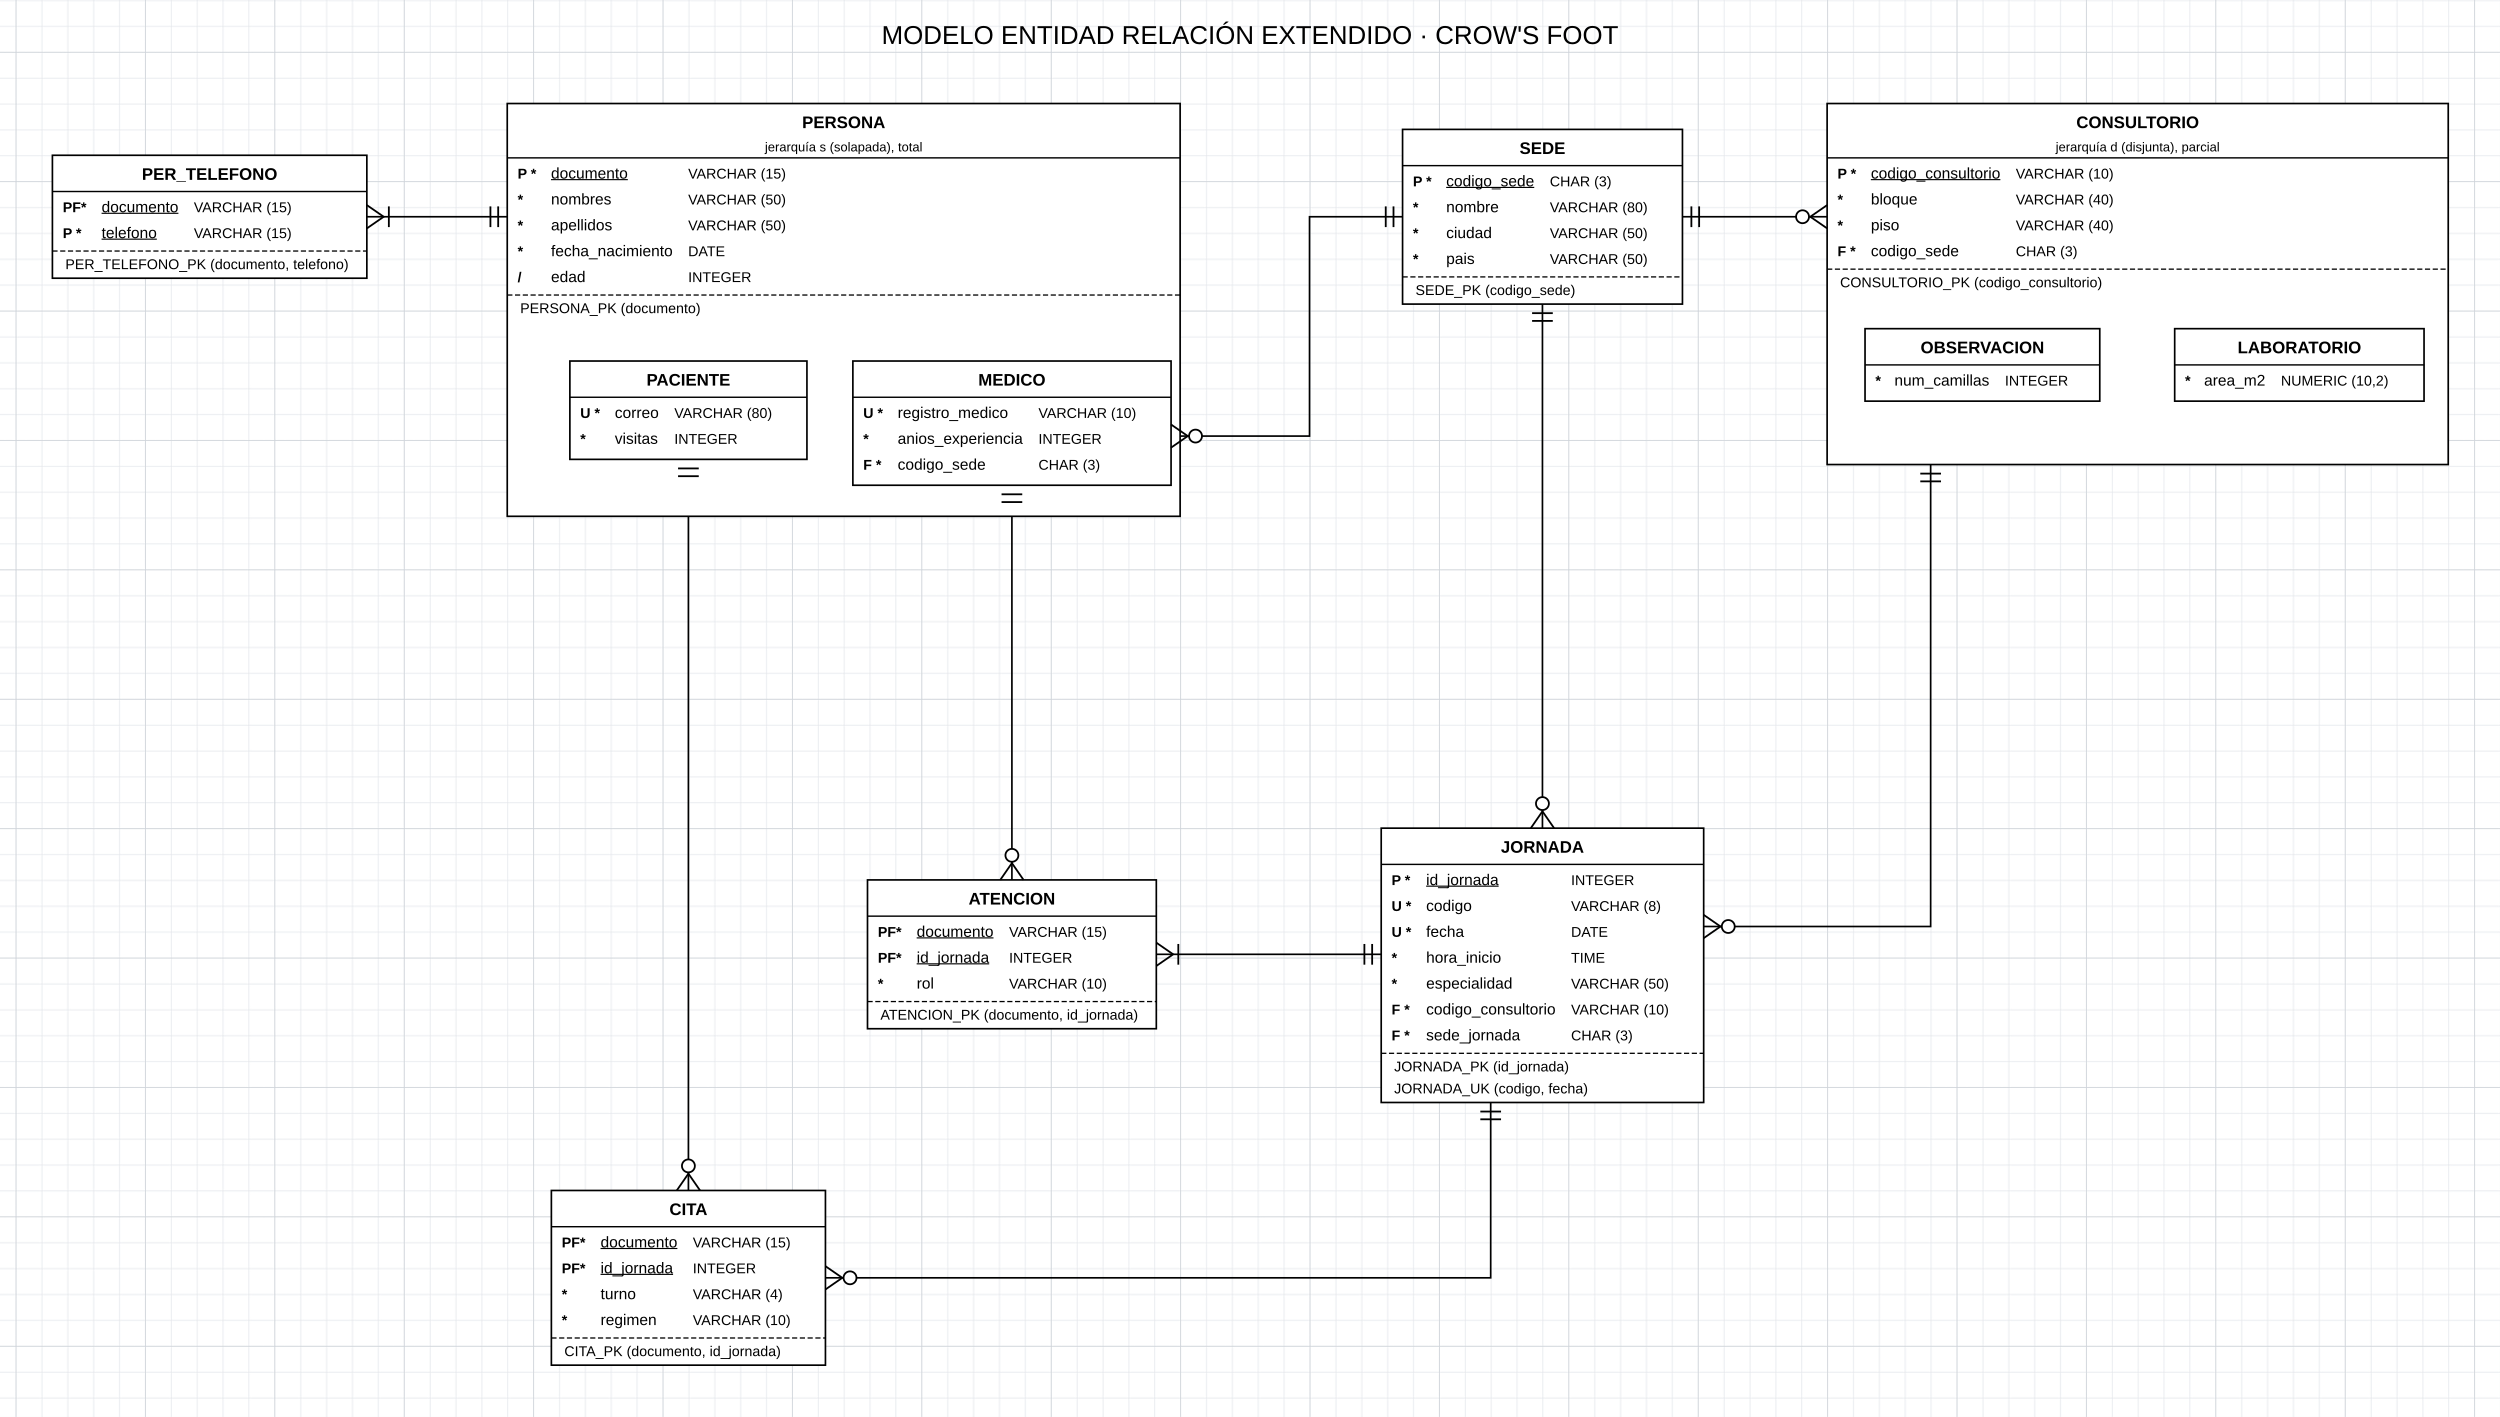
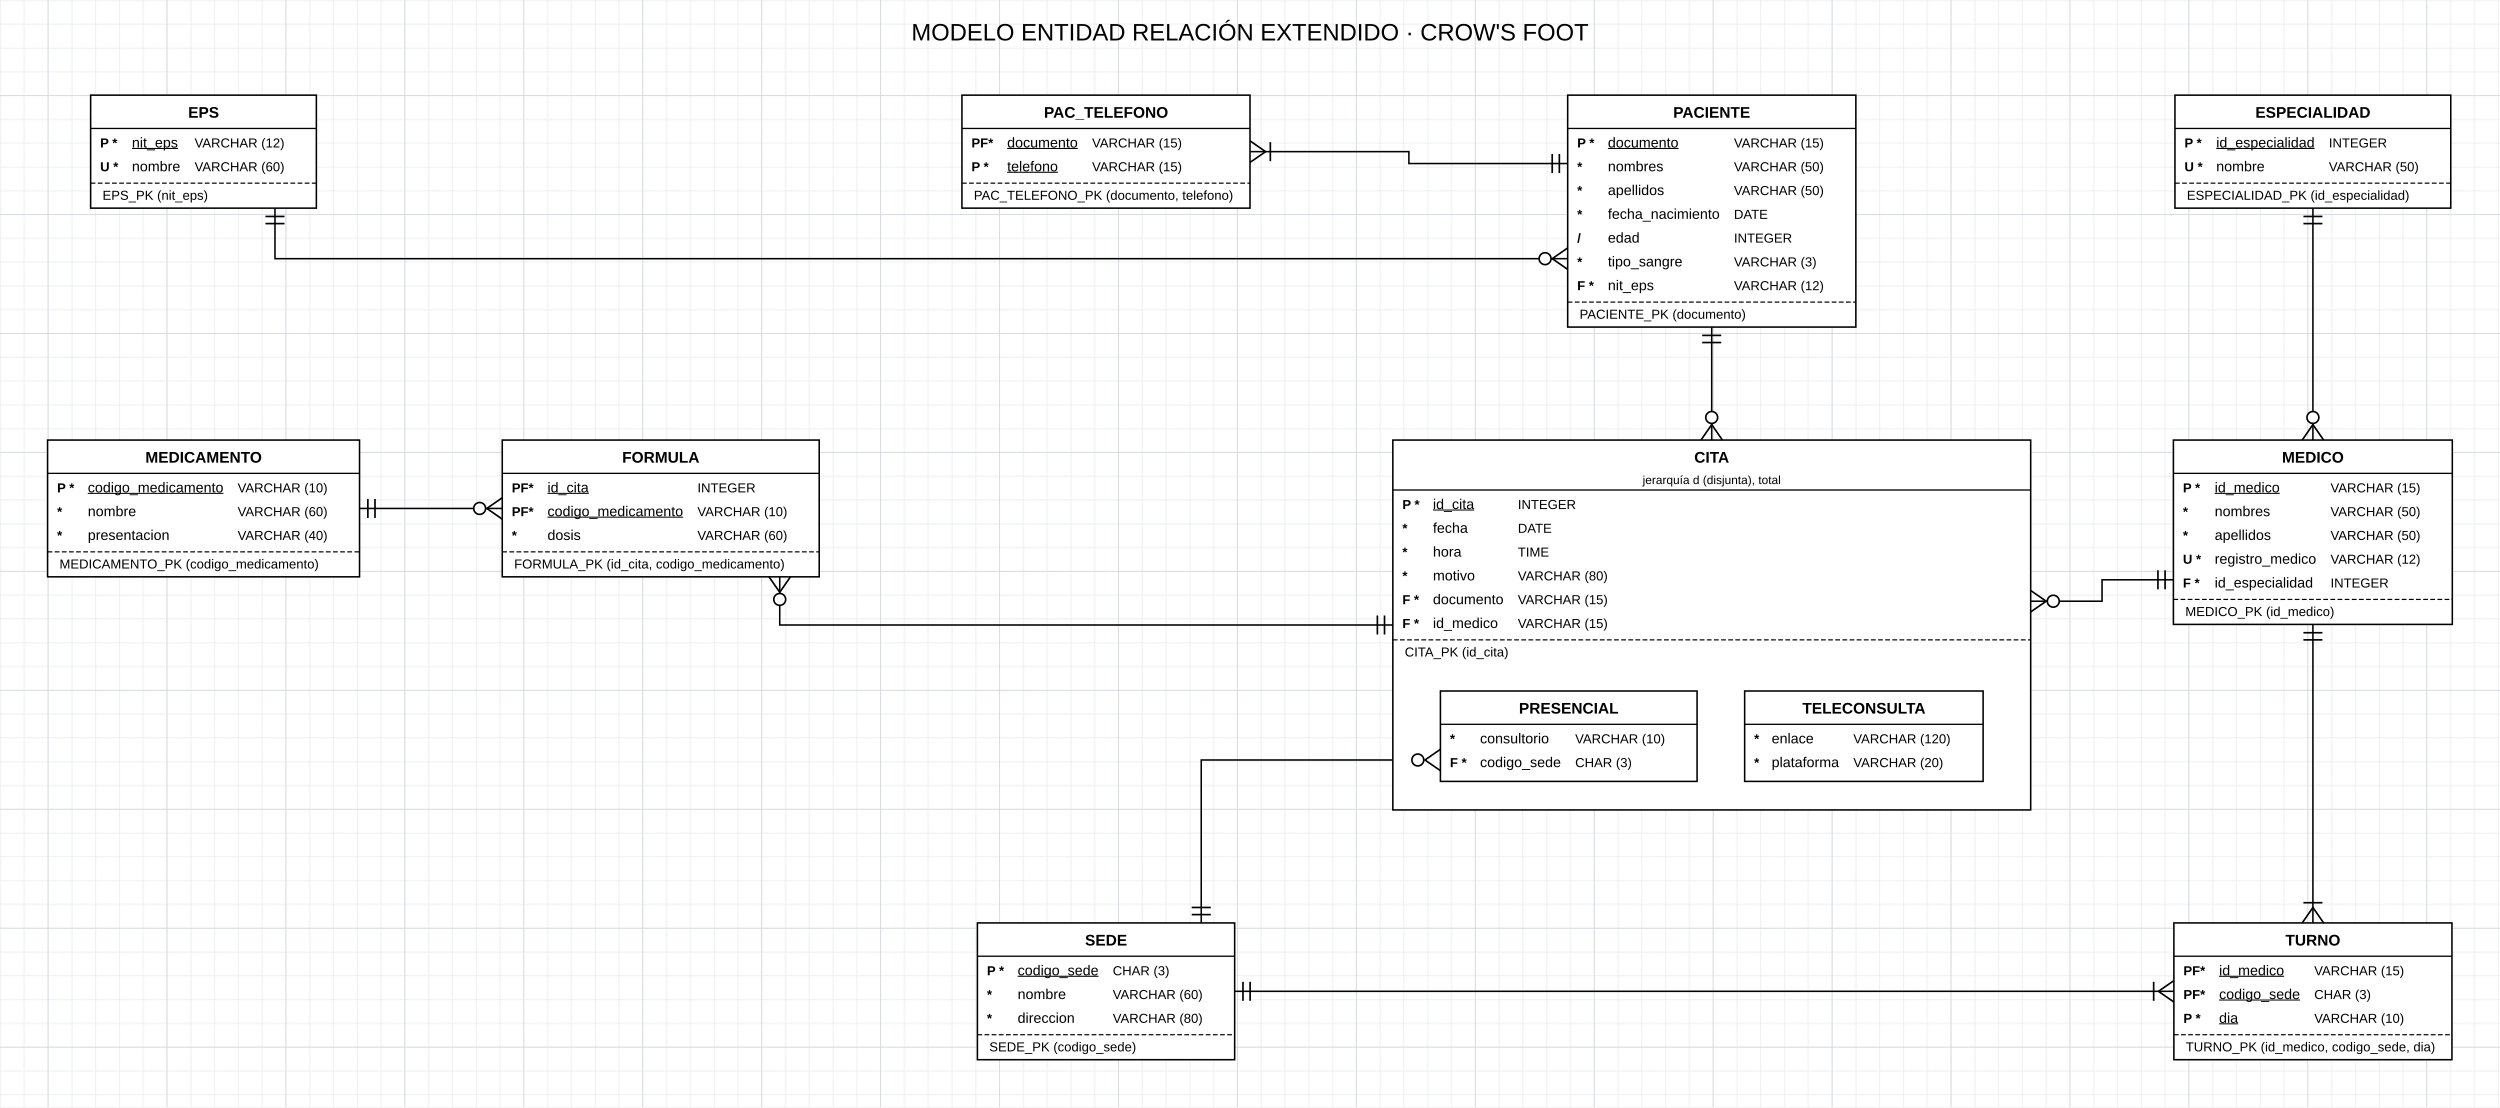
- <svg xmlns="http://www.w3.org/2000/svg" viewBox="-12 -40 1932 1095" width="1932" height="1095" font-family="Arial, Helvetica, sans-serif" role="img">
+ <svg xmlns="http://www.w3.org/2000/svg" viewBox="-40 -80 2102 931" width="2102" height="931" font-family="Arial, Helvetica, sans-serif" role="img">
  <defs>
    <pattern id="g1" width="20" height="20" patternUnits="userSpaceOnUse">
      <path d="M 20 0 L 0 0 0 20" fill="none" stroke="#e3e6ea" stroke-width="1" />
    </pattern>
    <pattern id="g2" width="100" height="100" patternUnits="userSpaceOnUse">
      <rect width="100" height="100" fill="url(#g1)" />
      <path d="M 100 0 L 0 0 0 100" fill="none" stroke="#cfd4da" stroke-width="1.2" />
    </pattern>
  </defs>
-   <rect x="-12" y="-40" width="1932" height="1095" fill="#ffffff" />
-   <rect x="-12" y="-40" width="1932" height="1095" fill="url(#g2)" />
-   <text x="954" y="-6" text-anchor="middle" font-size="20" fill="#000">MODELO ENTIDAD RELACIÓN EXTENDIDO · CROW'S FOOT</text>
-   <polyline points="380.0,127.5 271.5,127.5" fill="none" stroke="#000" stroke-width="1.3" />
-   <polyline points="892.9,297.0 1000.0,297.0 1000.0,127.5 1071.9,127.5" fill="none" stroke="#000" stroke-width="1.3" />
-   <polyline points="1400.0,127.5 1288.1,127.5" fill="none" stroke="#000" stroke-width="1.3" />
-   <polyline points="1180.0,600.0 1180.0,195.0" fill="none" stroke="#000" stroke-width="1.3" />
-   <polyline points="1304.6,676.0 1480.0,676.0 1480.0,319.0" fill="none" stroke="#000" stroke-width="1.3" />
-   <polyline points="770.0,640.0 770.0,335.0" fill="none" stroke="#000" stroke-width="1.3" />
-   <polyline points="881.6,697.5 1055.4,697.5" fill="none" stroke="#000" stroke-width="1.3" />
-   <polyline points="520.0,880.0 520.0,315.0" fill="none" stroke="#000" stroke-width="1.3" />
-   <polyline points="625.9,947.5 1140.0,947.5 1140.0,812.0" fill="none" stroke="#000" stroke-width="1.3" />
-   <rect x="380.0" y="40.0" width="520.0" height="319.0" fill="#fff" stroke="#000" stroke-width="1.3" />
-   <text x="640.0" y="59.0" text-anchor="middle" font-size="13" font-weight="bold" fill="#000">PERSONA</text>
-   <text x="640.0" y="77.0" text-anchor="middle" font-size="10" fill="#000">jerarquía s (solapada), total</text>
-   <line x1="380.0" y1="82.0" x2="900.0" y2="82.0" stroke="#000" stroke-width="1.1" />
-   <text x="388.0" y="98.0" font-size="11" font-weight="bold" fill="#000">P *</text>
-   <text x="413.8" y="98.0" font-size="12" fill="#000" text-decoration="underline">documento</text>
-   <text x="519.8" y="98.0" font-size="11" fill="#000">VARCHAR (15)</text>
-   <text x="388.0" y="118.0" font-size="11" font-weight="bold" fill="#000">*</text>
-   <text x="413.8" y="118.0" font-size="12" fill="#000">nombres</text>
-   <text x="519.8" y="118.0" font-size="11" fill="#000">VARCHAR (50)</text>
-   <text x="388.0" y="138.0" font-size="11" font-weight="bold" fill="#000">*</text>
-   <text x="413.8" y="138.0" font-size="12" fill="#000">apellidos</text>
-   <text x="519.8" y="138.0" font-size="11" fill="#000">VARCHAR (50)</text>
-   <text x="388.0" y="158.0" font-size="11" font-weight="bold" fill="#000">*</text>
-   <text x="413.8" y="158.0" font-size="12" fill="#000">fecha_nacimiento</text>
-   <text x="519.8" y="158.0" font-size="11" fill="#000">DATE</text>
-   <text x="388.0" y="178.0" font-size="11" font-weight="bold" fill="#000">/</text>
-   <text x="413.8" y="178.0" font-size="12" fill="#000">edad</text>
-   <text x="519.8" y="178.0" font-size="11" fill="#000">INTEGER</text>
-   <line x1="380.0" y1="188.0" x2="900.0" y2="188.0" stroke="#000" stroke-width="1" stroke-dasharray="4 2" />
-   <text x="390.0" y="202.0" font-size="11" fill="#000">PERSONA_PK (documento)</text>
-   <rect x="647.1" y="239.0" width="245.9" height="96.0" fill="#fff" stroke="#000" stroke-width="1.3" />
-   <text x="770.0" y="258.0" text-anchor="middle" font-size="13" font-weight="bold" fill="#000">MEDICO</text>
-   <line x1="647.1" y1="267.0" x2="892.9" y2="267.0" stroke="#000" stroke-width="1.1" />
-   <text x="655.1" y="283.0" font-size="11" font-weight="bold" fill="#000">U *</text>
-   <text x="681.7" y="283.0" font-size="12" fill="#000">registro_medico</text>
-   <text x="790.5" y="283.0" font-size="11" fill="#000">VARCHAR (10)</text>
-   <text x="655.1" y="303.0" font-size="11" font-weight="bold" fill="#000">*</text>
-   <text x="681.7" y="303.0" font-size="12" fill="#000">anios_experiencia</text>
-   <text x="790.5" y="303.0" font-size="11" fill="#000">INTEGER</text>
-   <text x="655.1" y="323.0" font-size="11" font-weight="bold" fill="#000">F *</text>
-   <text x="681.7" y="323.0" font-size="12" fill="#000">codigo_sede</text>
-   <text x="790.5" y="323.0" font-size="11" fill="#000">CHAR (3)</text>
-   <rect x="428.4" y="239.0" width="183.2" height="76.0" fill="#fff" stroke="#000" stroke-width="1.3" />
-   <text x="520.0" y="258.0" text-anchor="middle" font-size="13" font-weight="bold" fill="#000">PACIENTE</text>
-   <line x1="428.4" y1="267.0" x2="611.6" y2="267.0" stroke="#000" stroke-width="1.1" />
-   <text x="436.4" y="283.0" font-size="11" font-weight="bold" fill="#000">U *</text>
-   <text x="463.1" y="283.0" font-size="12" fill="#000">correo</text>
-   <text x="509.1" y="283.0" font-size="11" fill="#000">VARCHAR (80)</text>
-   <text x="436.4" y="303.0" font-size="11" font-weight="bold" fill="#000">*</text>
-   <text x="463.1" y="303.0" font-size="12" fill="#000">visitas</text>
-   <text x="509.1" y="303.0" font-size="11" fill="#000">INTEGER</text>
-   <rect x="28.5" y="80.0" width="243.0" height="95.0" fill="#fff" stroke="#000" stroke-width="1.3" />
-   <text x="150.0" y="99.0" text-anchor="middle" font-size="13" font-weight="bold" fill="#000">PER_TELEFONO</text>
-   <line x1="28.5" y1="108.0" x2="271.5" y2="108.0" stroke="#000" stroke-width="1.1" />
-   <text x="36.5" y="124.0" font-size="11" font-weight="bold" fill="#000">PF*</text>
-   <text x="66.5" y="124.0" font-size="12" fill="#000" text-decoration="underline">documento</text>
-   <text x="137.8" y="124.0" font-size="11" fill="#000">VARCHAR (15)</text>
-   <text x="36.5" y="144.0" font-size="11" font-weight="bold" fill="#000">P *</text>
-   <text x="66.5" y="144.0" font-size="12" fill="#000" text-decoration="underline">telefono</text>
-   <text x="137.8" y="144.0" font-size="11" fill="#000">VARCHAR (15)</text>
-   <line x1="28.5" y1="154.0" x2="271.5" y2="154.0" stroke="#000" stroke-width="1" stroke-dasharray="4 2" />
-   <text x="38.5" y="168.0" font-size="11" fill="#000">PER_TELEFONO_PK (documento, telefono)</text>
-   <rect x="1071.9" y="60.0" width="216.3" height="135.0" fill="#fff" stroke="#000" stroke-width="1.3" />
-   <text x="1180.0" y="79.0" text-anchor="middle" font-size="13" font-weight="bold" fill="#000">SEDE</text>
-   <line x1="1071.9" y1="88.0" x2="1288.1" y2="88.0" stroke="#000" stroke-width="1.1" />
-   <text x="1079.9" y="104.0" font-size="11" font-weight="bold" fill="#000">P *</text>
-   <text x="1105.6" y="104.0" font-size="12" fill="#000" text-decoration="underline">codigo_sede</text>
-   <text x="1185.7" y="104.0" font-size="11" fill="#000">CHAR (3)</text>
-   <text x="1079.9" y="124.0" font-size="11" font-weight="bold" fill="#000">*</text>
-   <text x="1105.6" y="124.0" font-size="12" fill="#000">nombre</text>
-   <text x="1185.7" y="124.0" font-size="11" fill="#000">VARCHAR (80)</text>
-   <text x="1079.9" y="144.0" font-size="11" font-weight="bold" fill="#000">*</text>
-   <text x="1105.6" y="144.0" font-size="12" fill="#000">ciudad</text>
-   <text x="1185.7" y="144.0" font-size="11" fill="#000">VARCHAR (50)</text>
-   <text x="1079.9" y="164.0" font-size="11" font-weight="bold" fill="#000">*</text>
-   <text x="1105.6" y="164.0" font-size="12" fill="#000">pais</text>
-   <text x="1185.7" y="164.0" font-size="11" fill="#000">VARCHAR (50)</text>
-   <line x1="1071.9" y1="174.0" x2="1288.1" y2="174.0" stroke="#000" stroke-width="1" stroke-dasharray="4 2" />
-   <text x="1081.9" y="188.0" font-size="11" fill="#000">SEDE_PK (codigo_sede)</text>
-   <rect x="1400.0" y="40.0" width="480.0" height="279.0" fill="#fff" stroke="#000" stroke-width="1.3" />
-   <text x="1640.0" y="59.0" text-anchor="middle" font-size="13" font-weight="bold" fill="#000">CONSULTORIO</text>
-   <text x="1640.0" y="77.0" text-anchor="middle" font-size="10" fill="#000">jerarquía d (disjunta), parcial</text>
-   <line x1="1400.0" y1="82.0" x2="1880.0" y2="82.0" stroke="#000" stroke-width="1.1" />
-   <text x="1408.0" y="98.0" font-size="11" font-weight="bold" fill="#000">P *</text>
-   <text x="1433.8" y="98.0" font-size="12" fill="#000" text-decoration="underline">codigo_consultorio</text>
-   <text x="1545.8" y="98.0" font-size="11" fill="#000">VARCHAR (10)</text>
-   <text x="1408.0" y="118.0" font-size="11" font-weight="bold" fill="#000">*</text>
-   <text x="1433.8" y="118.0" font-size="12" fill="#000">bloque</text>
-   <text x="1545.8" y="118.0" font-size="11" fill="#000">VARCHAR (40)</text>
-   <text x="1408.0" y="138.0" font-size="11" font-weight="bold" fill="#000">*</text>
-   <text x="1433.8" y="138.0" font-size="12" fill="#000">piso</text>
-   <text x="1545.8" y="138.0" font-size="11" fill="#000">VARCHAR (40)</text>
-   <text x="1408.0" y="158.0" font-size="11" font-weight="bold" fill="#000">F *</text>
-   <text x="1433.8" y="158.0" font-size="12" fill="#000">codigo_sede</text>
-   <text x="1545.8" y="158.0" font-size="11" fill="#000">CHAR (3)</text>
-   <line x1="1400.0" y1="168.0" x2="1880.0" y2="168.0" stroke="#000" stroke-width="1" stroke-dasharray="4 2" />
-   <text x="1410.0" y="182.0" font-size="11" fill="#000">CONSULTORIO_PK (codigo_consultorio)</text>
-   <rect x="1429.3" y="214.0" width="181.4" height="56.0" fill="#fff" stroke="#000" stroke-width="1.3" />
-   <text x="1520.0" y="233.0" text-anchor="middle" font-size="13" font-weight="bold" fill="#000">OBSERVACION</text>
-   <line x1="1429.3" y1="242.0" x2="1610.7" y2="242.0" stroke="#000" stroke-width="1.1" />
-   <text x="1437.3" y="258.0" font-size="11" font-weight="bold" fill="#000">*</text>
-   <text x="1452.0" y="258.0" font-size="12" fill="#000">num_camillas</text>
-   <text x="1537.4" y="258.0" font-size="11" fill="#000">INTEGER</text>
-   <rect x="1668.6" y="214.0" width="192.7" height="56.0" fill="#fff" stroke="#000" stroke-width="1.3" />
-   <text x="1765.0" y="233.0" text-anchor="middle" font-size="13" font-weight="bold" fill="#000">LABORATORIO</text>
-   <line x1="1668.6" y1="242.0" x2="1861.4" y2="242.0" stroke="#000" stroke-width="1.1" />
-   <text x="1676.6" y="258.0" font-size="11" font-weight="bold" fill="#000">*</text>
-   <text x="1691.3" y="258.0" font-size="12" fill="#000">area_m2</text>
-   <text x="1750.7" y="258.0" font-size="11" fill="#000">NUMERIC (10,2)</text>
-   <rect x="658.4" y="640.0" width="223.2" height="115.0" fill="#fff" stroke="#000" stroke-width="1.3" />
-   <text x="770.0" y="659.0" text-anchor="middle" font-size="13" font-weight="bold" fill="#000">ATENCION</text>
-   <line x1="658.4" y1="668.0" x2="881.6" y2="668.0" stroke="#000" stroke-width="1.1" />
-   <text x="666.4" y="684.0" font-size="11" font-weight="bold" fill="#000">PF*</text>
-   <text x="696.4" y="684.0" font-size="12" fill="#000" text-decoration="underline">documento</text>
-   <text x="767.8" y="684.0" font-size="11" fill="#000">VARCHAR (15)</text>
-   <text x="666.4" y="704.0" font-size="11" font-weight="bold" fill="#000">PF*</text>
-   <text x="696.4" y="704.0" font-size="12" fill="#000" text-decoration="underline">id_jornada</text>
-   <text x="767.8" y="704.0" font-size="11" fill="#000">INTEGER</text>
-   <text x="666.4" y="724.0" font-size="11" font-weight="bold" fill="#000">*</text>
-   <text x="696.4" y="724.0" font-size="12" fill="#000">rol</text>
-   <text x="767.8" y="724.0" font-size="11" fill="#000">VARCHAR (10)</text>
-   <line x1="658.4" y1="734.0" x2="881.6" y2="734.0" stroke="#000" stroke-width="1" stroke-dasharray="4 2" />
-   <text x="668.4" y="748.0" font-size="11" fill="#000">ATENCION_PK (documento, id_jornada)</text>
-   <rect x="1055.4" y="600.0" width="249.2" height="212.0" fill="#fff" stroke="#000" stroke-width="1.3" />
-   <text x="1180.0" y="619.0" text-anchor="middle" font-size="13" font-weight="bold" fill="#000">JORNADA</text>
-   <line x1="1055.4" y1="628.0" x2="1304.6" y2="628.0" stroke="#000" stroke-width="1.1" />
-   <text x="1063.4" y="644.0" font-size="11" font-weight="bold" fill="#000">P *</text>
-   <text x="1090.1" y="644.0" font-size="12" fill="#000" text-decoration="underline">id_jornada</text>
-   <text x="1202.1" y="644.0" font-size="11" fill="#000">INTEGER</text>
-   <text x="1063.4" y="664.0" font-size="11" font-weight="bold" fill="#000">U *</text>
-   <text x="1090.1" y="664.0" font-size="12" fill="#000">codigo</text>
-   <text x="1202.1" y="664.0" font-size="11" fill="#000">VARCHAR (8)</text>
-   <text x="1063.4" y="684.0" font-size="11" font-weight="bold" fill="#000">U *</text>
-   <text x="1090.1" y="684.0" font-size="12" fill="#000">fecha</text>
-   <text x="1202.1" y="684.0" font-size="11" fill="#000">DATE</text>
-   <text x="1063.4" y="704.0" font-size="11" font-weight="bold" fill="#000">*</text>
-   <text x="1090.1" y="704.0" font-size="12" fill="#000">hora_inicio</text>
-   <text x="1202.1" y="704.0" font-size="11" fill="#000">TIME</text>
-   <text x="1063.4" y="724.0" font-size="11" font-weight="bold" fill="#000">*</text>
-   <text x="1090.1" y="724.0" font-size="12" fill="#000">especialidad</text>
-   <text x="1202.1" y="724.0" font-size="11" fill="#000">VARCHAR (50)</text>
-   <text x="1063.4" y="744.0" font-size="11" font-weight="bold" fill="#000">F *</text>
-   <text x="1090.1" y="744.0" font-size="12" fill="#000">codigo_consultorio</text>
-   <text x="1202.1" y="744.0" font-size="11" fill="#000">VARCHAR (10)</text>
-   <text x="1063.4" y="764.0" font-size="11" font-weight="bold" fill="#000">F *</text>
-   <text x="1090.1" y="764.0" font-size="12" fill="#000">sede_jornada</text>
-   <text x="1202.1" y="764.0" font-size="11" fill="#000">CHAR (3)</text>
-   <line x1="1055.4" y1="774.0" x2="1304.6" y2="774.0" stroke="#000" stroke-width="1" stroke-dasharray="4 2" />
-   <text x="1065.4" y="788.0" font-size="11" fill="#000">JORNADA_PK (id_jornada)</text>
-   <text x="1065.4" y="805.0" font-size="11" fill="#000">JORNADA_UK (codigo, fecha)</text>
-   <rect x="414.1" y="880.0" width="211.8" height="135.0" fill="#fff" stroke="#000" stroke-width="1.3" />
-   <text x="520.0" y="899.0" text-anchor="middle" font-size="13" font-weight="bold" fill="#000">CITA</text>
-   <line x1="414.1" y1="908.0" x2="625.9" y2="908.0" stroke="#000" stroke-width="1.1" />
-   <text x="422.1" y="924.0" font-size="11" font-weight="bold" fill="#000">PF*</text>
-   <text x="452.1" y="924.0" font-size="12" fill="#000" text-decoration="underline">documento</text>
-   <text x="523.4" y="924.0" font-size="11" fill="#000">VARCHAR (15)</text>
-   <text x="422.1" y="944.0" font-size="11" font-weight="bold" fill="#000">PF*</text>
-   <text x="452.1" y="944.0" font-size="12" fill="#000" text-decoration="underline">id_jornada</text>
-   <text x="523.4" y="944.0" font-size="11" fill="#000">INTEGER</text>
-   <text x="422.1" y="964.0" font-size="11" font-weight="bold" fill="#000">*</text>
-   <text x="452.1" y="964.0" font-size="12" fill="#000">turno</text>
-   <text x="523.4" y="964.0" font-size="11" fill="#000">VARCHAR (4)</text>
-   <text x="422.1" y="984.0" font-size="11" font-weight="bold" fill="#000">*</text>
-   <text x="452.1" y="984.0" font-size="12" fill="#000">regimen</text>
-   <text x="523.4" y="984.0" font-size="11" fill="#000">VARCHAR (10)</text>
-   <line x1="414.1" y1="994.0" x2="625.9" y2="994.0" stroke="#000" stroke-width="1" stroke-dasharray="4 2" />
-   <text x="424.1" y="1008.0" font-size="11" fill="#000">CITA_PK (documento, id_jornada)</text>
-   <line x1="373.0" y1="135.5" x2="373.0" y2="119.5" stroke="#000" stroke-width="1.4" fill="none" />
-   <line x1="367.0" y1="135.5" x2="367.0" y2="119.5" stroke="#000" stroke-width="1.4" fill="none" />
-   <polyline points="271.5,118.5 284.5,127.5 271.5,136.5" stroke="#000" stroke-width="1.4" fill="none" />
-   <line x1="288.5" y1="119.5" x2="288.5" y2="135.5" stroke="#000" stroke-width="1.4" fill="none" />
-   <polyline points="892.9,288.0 905.9,297.0 892.9,306.0" stroke="#000" stroke-width="1.4" fill="none" />
-   <circle cx="911.9" cy="297.0" r="5" fill="#fff" stroke="#000" stroke-width="1.4" />
-   <line x1="1064.9" y1="135.5" x2="1064.9" y2="119.5" stroke="#000" stroke-width="1.4" fill="none" />
-   <line x1="1058.9" y1="135.5" x2="1058.9" y2="119.5" stroke="#000" stroke-width="1.4" fill="none" />
-   <polyline points="1400.0,136.5 1387.0,127.5 1400.0,118.5" stroke="#000" stroke-width="1.4" fill="none" />
-   <circle cx="1381.0" cy="127.5" r="5" fill="#fff" stroke="#000" stroke-width="1.4" />
-   <line x1="1295.1" y1="119.5" x2="1295.1" y2="135.5" stroke="#000" stroke-width="1.4" fill="none" />
-   <line x1="1301.1" y1="119.5" x2="1301.1" y2="135.5" stroke="#000" stroke-width="1.4" fill="none" />
-   <polyline points="1171.0,600.0 1180.0,587.0 1189.0,600.0" stroke="#000" stroke-width="1.4" fill="none" />
-   <circle cx="1180.0" cy="581.0" r="5" fill="#fff" stroke="#000" stroke-width="1.4" />
-   <line x1="1188.0" y1="202.0" x2="1172.0" y2="202.0" stroke="#000" stroke-width="1.4" fill="none" />
-   <line x1="1188.0" y1="208.0" x2="1172.0" y2="208.0" stroke="#000" stroke-width="1.4" fill="none" />
-   <polyline points="1304.6,667.0 1317.6,676.0 1304.6,685.0" stroke="#000" stroke-width="1.4" fill="none" />
-   <circle cx="1323.6" cy="676.0" r="5" fill="#fff" stroke="#000" stroke-width="1.4" />
-   <line x1="1488.0" y1="326.0" x2="1472.0" y2="326.0" stroke="#000" stroke-width="1.4" fill="none" />
-   <line x1="1488.0" y1="332.0" x2="1472.0" y2="332.0" stroke="#000" stroke-width="1.4" fill="none" />
-   <polyline points="761.0,640.0 770.0,627.0 779.0,640.0" stroke="#000" stroke-width="1.4" fill="none" />
-   <circle cx="770.0" cy="621.0" r="5" fill="#fff" stroke="#000" stroke-width="1.4" />
-   <line x1="778.0" y1="342.0" x2="762.0" y2="342.0" stroke="#000" stroke-width="1.4" fill="none" />
-   <line x1="778.0" y1="348.0" x2="762.0" y2="348.0" stroke="#000" stroke-width="1.4" fill="none" />
-   <polyline points="881.6,688.5 894.6,697.5 881.6,706.5" stroke="#000" stroke-width="1.4" fill="none" />
-   <line x1="898.6" y1="689.5" x2="898.6" y2="705.5" stroke="#000" stroke-width="1.4" fill="none" />
-   <line x1="1048.4" y1="705.5" x2="1048.4" y2="689.5" stroke="#000" stroke-width="1.4" fill="none" />
-   <line x1="1042.4" y1="705.5" x2="1042.4" y2="689.5" stroke="#000" stroke-width="1.4" fill="none" />
-   <polyline points="511.0,880.0 520.0,867.0 529.0,880.0" stroke="#000" stroke-width="1.4" fill="none" />
-   <circle cx="520.0" cy="861.0" r="5" fill="#fff" stroke="#000" stroke-width="1.4" />
-   <line x1="528.0" y1="322.0" x2="512.0" y2="322.0" stroke="#000" stroke-width="1.4" fill="none" />
-   <line x1="528.0" y1="328.0" x2="512.0" y2="328.0" stroke="#000" stroke-width="1.4" fill="none" />
-   <polyline points="625.9,938.5 638.9,947.5 625.9,956.5" stroke="#000" stroke-width="1.4" fill="none" />
-   <circle cx="644.9" cy="947.5" r="5" fill="#fff" stroke="#000" stroke-width="1.4" />
-   <line x1="1148.0" y1="819.0" x2="1132.0" y2="819.0" stroke="#000" stroke-width="1.4" fill="none" />
-   <line x1="1148.0" y1="825.0" x2="1132.0" y2="825.0" stroke="#000" stroke-width="1.4" fill="none" />
+   <rect x="-40" y="-80" width="2102" height="931" fill="#ffffff" />
+   <rect x="-40" y="-80" width="2102" height="931" fill="url(#g2)" />
+   <text x="1011" y="-46" text-anchor="middle" font-size="20" fill="#000">MODELO ENTIDAD RELACIÓN EXTENDIDO · CROW'S FOOT</text>
+   <polyline points="1904.7,290.0 1904.7,95.0" fill="none" stroke="#000" stroke-width="1.3" />
+   <polyline points="1399.2,290.0 1399.2,195.0" fill="none" stroke="#000" stroke-width="1.3" />
+   <polyline points="382.3,347.5 262.3,347.5" fill="none" stroke="#000" stroke-width="1.3" />
+   <polyline points="1904.7,696.0 1904.7,445.0" fill="none" stroke="#000" stroke-width="1.3" />
+   <polyline points="1011.1,47.5 1144.6,47.5 1144.6,57.5 1278.1,57.5" fill="none" stroke="#000" stroke-width="1.3" />
+   <polyline points="1667.4,425.5 1727.4,425.5 1727.4,407.5 1787.4,407.5" fill="none" stroke="#000" stroke-width="1.3" />
+   <polyline points="1171.1,559.0 970.0,559.0 970.0,696.0" fill="none" stroke="#000" stroke-width="1.3" />
+   <polyline points="615.6,405.0 615.6,445.5 1131.1,445.5" fill="none" stroke="#000" stroke-width="1.3" />
+   <polyline points="1787.8,753.5 998.1,753.5" fill="none" stroke="#000" stroke-width="1.3" />
+   <polyline points="1278.1,137.5 191.2,137.5 191.2,95.0" fill="none" stroke="#000" stroke-width="1.3" />
+   <rect x="1131.1" y="290.0" width="536.3" height="311.0" fill="#fff" stroke="#000" stroke-width="1.3" />
+   <text x="1399.2" y="309.0" text-anchor="middle" font-size="13" font-weight="bold" fill="#000">CITA</text>
+   <text x="1399.2" y="327.0" text-anchor="middle" font-size="10" fill="#000">jerarquía d (disjunta), total</text>
+   <line x1="1131.1" y1="332.0" x2="1667.4" y2="332.0" stroke="#000" stroke-width="1.1" />
+   <text x="1139.1" y="348.0" font-size="11" font-weight="bold" fill="#000">P *</text>
+   <text x="1164.8" y="348.0" font-size="12" fill="#000" text-decoration="underline">id_cita</text>
+   <text x="1236.2" y="348.0" font-size="11" fill="#000">INTEGER</text>
+   <text x="1139.1" y="368.0" font-size="11" font-weight="bold" fill="#000">*</text>
+   <text x="1164.8" y="368.0" font-size="12" fill="#000">fecha</text>
+   <text x="1236.2" y="368.0" font-size="11" fill="#000">DATE</text>
+   <text x="1139.1" y="388.0" font-size="11" font-weight="bold" fill="#000">*</text>
+   <text x="1164.8" y="388.0" font-size="12" fill="#000">hora</text>
+   <text x="1236.2" y="388.0" font-size="11" fill="#000">TIME</text>
+   <text x="1139.1" y="408.0" font-size="11" font-weight="bold" fill="#000">*</text>
+   <text x="1164.8" y="408.0" font-size="12" fill="#000">motivo</text>
+   <text x="1236.2" y="408.0" font-size="11" fill="#000">VARCHAR (80)</text>
+   <text x="1139.1" y="428.0" font-size="11" font-weight="bold" fill="#000">F *</text>
+   <text x="1164.8" y="428.0" font-size="12" fill="#000">documento</text>
+   <text x="1236.2" y="428.0" font-size="11" fill="#000">VARCHAR (15)</text>
+   <text x="1139.1" y="448.0" font-size="11" font-weight="bold" fill="#000">F *</text>
+   <text x="1164.8" y="448.0" font-size="12" fill="#000">id_medico</text>
+   <text x="1236.2" y="448.0" font-size="11" fill="#000">VARCHAR (15)</text>
+   <line x1="1131.1" y1="458.0" x2="1667.4" y2="458.0" stroke="#000" stroke-width="1" stroke-dasharray="4 2" />
+   <text x="1141.1" y="472.0" font-size="11" fill="#000">CITA_PK (id_cita)</text>
+   <rect x="1171.1" y="501.0" width="215.8" height="76.0" fill="#fff" stroke="#000" stroke-width="1.3" />
+   <text x="1279.0" y="520.0" text-anchor="middle" font-size="13" font-weight="bold" fill="#000">PRESENCIAL</text>
+   <line x1="1171.1" y1="529.0" x2="1386.9" y2="529.0" stroke="#000" stroke-width="1.1" />
+   <text x="1179.1" y="545.0" font-size="11" font-weight="bold" fill="#000">*</text>
+   <text x="1204.4" y="545.0" font-size="12" fill="#000">consultorio</text>
+   <text x="1284.4" y="545.0" font-size="11" fill="#000">VARCHAR (10)</text>
+   <text x="1179.1" y="565.0" font-size="11" font-weight="bold" fill="#000">F *</text>
+   <text x="1204.4" y="565.0" font-size="12" fill="#000">codigo_sede</text>
+   <text x="1284.4" y="565.0" font-size="11" fill="#000">CHAR (3)</text>
+   <rect x="1426.9" y="501.0" width="200.5" height="76.0" fill="#fff" stroke="#000" stroke-width="1.3" />
+   <text x="1527.2" y="520.0" text-anchor="middle" font-size="13" font-weight="bold" fill="#000">TELECONSULTA</text>
+   <line x1="1426.9" y1="529.0" x2="1627.4" y2="529.0" stroke="#000" stroke-width="1.1" />
+   <text x="1434.9" y="545.0" font-size="11" font-weight="bold" fill="#000">*</text>
+   <text x="1449.6" y="545.0" font-size="12" fill="#000">enlace</text>
+   <text x="1518.3" y="545.0" font-size="11" fill="#000">VARCHAR (120)</text>
+   <text x="1434.9" y="565.0" font-size="11" font-weight="bold" fill="#000">*</text>
+   <text x="1449.6" y="565.0" font-size="12" fill="#000">plataforma</text>
+   <text x="1518.3" y="565.0" font-size="11" fill="#000">VARCHAR (20)</text>
+   <rect x="36.2" y="0.0" width="189.8" height="95.0" fill="#fff" stroke="#000" stroke-width="1.3" />
+   <text x="131.2" y="19.0" text-anchor="middle" font-size="13" font-weight="bold" fill="#000">EPS</text>
+   <line x1="36.2" y1="28.0" x2="226.1" y2="28.0" stroke="#000" stroke-width="1.1" />
+   <text x="44.2" y="44.0" font-size="11" font-weight="bold" fill="#000">P *</text>
+   <text x="70.9" y="44.0" font-size="12" fill="#000" text-decoration="underline">nit_eps</text>
+   <text x="123.6" y="44.0" font-size="11" fill="#000">VARCHAR (12)</text>
+   <text x="44.2" y="64.0" font-size="11" font-weight="bold" fill="#000">U *</text>
+   <text x="70.9" y="64.0" font-size="12" fill="#000">nombre</text>
+   <text x="123.6" y="64.0" font-size="11" fill="#000">VARCHAR (60)</text>
+   <line x1="36.2" y1="74.0" x2="226.1" y2="74.0" stroke="#000" stroke-width="1" stroke-dasharray="4 2" />
+   <text x="46.2" y="88.0" font-size="11" fill="#000">EPS_PK (nit_eps)</text>
+   <rect x="1278.1" y="0.0" width="242.3" height="195.0" fill="#fff" stroke="#000" stroke-width="1.3" />
+   <text x="1399.2" y="19.0" text-anchor="middle" font-size="13" font-weight="bold" fill="#000">PACIENTE</text>
+   <line x1="1278.1" y1="28.0" x2="1520.4" y2="28.0" stroke="#000" stroke-width="1.1" />
+   <text x="1286.1" y="44.0" font-size="11" font-weight="bold" fill="#000">P *</text>
+   <text x="1311.9" y="44.0" font-size="12" fill="#000" text-decoration="underline">documento</text>
+   <text x="1417.9" y="44.0" font-size="11" fill="#000">VARCHAR (15)</text>
+   <text x="1286.1" y="64.0" font-size="11" font-weight="bold" fill="#000">*</text>
+   <text x="1311.9" y="64.0" font-size="12" fill="#000">nombres</text>
+   <text x="1417.9" y="64.0" font-size="11" fill="#000">VARCHAR (50)</text>
+   <text x="1286.1" y="84.0" font-size="11" font-weight="bold" fill="#000">*</text>
+   <text x="1311.9" y="84.0" font-size="12" fill="#000">apellidos</text>
+   <text x="1417.9" y="84.0" font-size="11" fill="#000">VARCHAR (50)</text>
+   <text x="1286.1" y="104.0" font-size="11" font-weight="bold" fill="#000">*</text>
+   <text x="1311.9" y="104.0" font-size="12" fill="#000">fecha_nacimiento</text>
+   <text x="1417.9" y="104.0" font-size="11" fill="#000">DATE</text>
+   <text x="1286.1" y="124.0" font-size="11" font-weight="bold" fill="#000">/</text>
+   <text x="1311.9" y="124.0" font-size="12" fill="#000">edad</text>
+   <text x="1417.9" y="124.0" font-size="11" fill="#000">INTEGER</text>
+   <text x="1286.1" y="144.0" font-size="11" font-weight="bold" fill="#000">*</text>
+   <text x="1311.9" y="144.0" font-size="12" fill="#000">tipo_sangre</text>
+   <text x="1417.9" y="144.0" font-size="11" fill="#000">VARCHAR (3)</text>
+   <text x="1286.1" y="164.0" font-size="11" font-weight="bold" fill="#000">F *</text>
+   <text x="1311.9" y="164.0" font-size="12" fill="#000">nit_eps</text>
+   <text x="1417.9" y="164.0" font-size="11" fill="#000">VARCHAR (12)</text>
+   <line x1="1278.1" y1="174.0" x2="1520.4" y2="174.0" stroke="#000" stroke-width="1" stroke-dasharray="4 2" />
+   <text x="1288.1" y="188.0" font-size="11" fill="#000">PACIENTE_PK (documento)</text>
+   <rect x="1788.7" y="0.0" width="231.9" height="95.0" fill="#fff" stroke="#000" stroke-width="1.3" />
+   <text x="1904.7" y="19.0" text-anchor="middle" font-size="13" font-weight="bold" fill="#000">ESPECIALIDAD</text>
+   <line x1="1788.7" y1="28.0" x2="2020.6" y2="28.0" stroke="#000" stroke-width="1.1" />
+   <text x="1796.7" y="44.0" font-size="11" font-weight="bold" fill="#000">P *</text>
+   <text x="1823.4" y="44.0" font-size="12" fill="#000" text-decoration="underline">id_especialidad</text>
+   <text x="1918.1" y="44.0" font-size="11" fill="#000">INTEGER</text>
+   <text x="1796.7" y="64.0" font-size="11" font-weight="bold" fill="#000">U *</text>
+   <text x="1823.4" y="64.0" font-size="12" fill="#000">nombre</text>
+   <text x="1918.1" y="64.0" font-size="11" fill="#000">VARCHAR (50)</text>
+   <line x1="1788.7" y1="74.0" x2="2020.6" y2="74.0" stroke="#000" stroke-width="1" stroke-dasharray="4 2" />
+   <text x="1798.7" y="88.0" font-size="11" fill="#000">ESPECIALIDAD_PK (id_especialidad)</text>
+   <rect x="0.0" y="290.0" width="262.3" height="115.0" fill="#fff" stroke="#000" stroke-width="1.3" />
+   <text x="131.2" y="309.0" text-anchor="middle" font-size="13" font-weight="bold" fill="#000">MEDICAMENTO</text>
+   <line x1="0.0" y1="318.0" x2="262.3" y2="318.0" stroke="#000" stroke-width="1.1" />
+   <text x="8.0" y="334.0" font-size="11" font-weight="bold" fill="#000">P *</text>
+   <text x="33.8" y="334.0" font-size="12" fill="#000" text-decoration="underline">codigo_medicamento</text>
+   <text x="159.8" y="334.0" font-size="11" fill="#000">VARCHAR (10)</text>
+   <text x="8.0" y="354.0" font-size="11" font-weight="bold" fill="#000">*</text>
+   <text x="33.8" y="354.0" font-size="12" fill="#000">nombre</text>
+   <text x="159.8" y="354.0" font-size="11" fill="#000">VARCHAR (60)</text>
+   <text x="8.0" y="374.0" font-size="11" font-weight="bold" fill="#000">*</text>
+   <text x="33.8" y="374.0" font-size="12" fill="#000">presentacion</text>
+   <text x="159.8" y="374.0" font-size="11" fill="#000">VARCHAR (40)</text>
+   <line x1="0.0" y1="384.0" x2="262.3" y2="384.0" stroke="#000" stroke-width="1" stroke-dasharray="4 2" />
+   <text x="10.0" y="398.0" font-size="11" fill="#000">MEDICAMENTO_PK (codigo_medicamento)</text>
+   <rect x="1787.4" y="290.0" width="234.5" height="155.0" fill="#fff" stroke="#000" stroke-width="1.3" />
+   <text x="1904.7" y="309.0" text-anchor="middle" font-size="13" font-weight="bold" fill="#000">MEDICO</text>
+   <line x1="1787.4" y1="318.0" x2="2021.9" y2="318.0" stroke="#000" stroke-width="1.1" />
+   <text x="1795.4" y="334.0" font-size="11" font-weight="bold" fill="#000">P *</text>
+   <text x="1822.1" y="334.0" font-size="12" fill="#000" text-decoration="underline">id_medico</text>
+   <text x="1919.5" y="334.0" font-size="11" fill="#000">VARCHAR (15)</text>
+   <text x="1795.4" y="354.0" font-size="11" font-weight="bold" fill="#000">*</text>
+   <text x="1822.1" y="354.0" font-size="12" fill="#000">nombres</text>
+   <text x="1919.5" y="354.0" font-size="11" fill="#000">VARCHAR (50)</text>
+   <text x="1795.4" y="374.0" font-size="11" font-weight="bold" fill="#000">*</text>
+   <text x="1822.1" y="374.0" font-size="12" fill="#000">apellidos</text>
+   <text x="1919.5" y="374.0" font-size="11" fill="#000">VARCHAR (50)</text>
+   <text x="1795.4" y="394.0" font-size="11" font-weight="bold" fill="#000">U *</text>
+   <text x="1822.1" y="394.0" font-size="12" fill="#000">registro_medico</text>
+   <text x="1919.5" y="394.0" font-size="11" fill="#000">VARCHAR (12)</text>
+   <text x="1795.4" y="414.0" font-size="11" font-weight="bold" fill="#000">F *</text>
+   <text x="1822.1" y="414.0" font-size="12" fill="#000">id_especialidad</text>
+   <text x="1919.5" y="414.0" font-size="11" fill="#000">INTEGER</text>
+   <line x1="1787.4" y1="424.0" x2="2021.9" y2="424.0" stroke="#000" stroke-width="1" stroke-dasharray="4 2" />
+   <text x="1797.4" y="438.0" font-size="11" fill="#000">MEDICO_PK (id_medico)</text>
+   <rect x="781.8" y="696.0" width="216.3" height="115.0" fill="#fff" stroke="#000" stroke-width="1.3" />
+   <text x="890.0" y="715.0" text-anchor="middle" font-size="13" font-weight="bold" fill="#000">SEDE</text>
+   <line x1="781.8" y1="724.0" x2="998.1" y2="724.0" stroke="#000" stroke-width="1.1" />
+   <text x="789.8" y="740.0" font-size="11" font-weight="bold" fill="#000">P *</text>
+   <text x="815.6" y="740.0" font-size="12" fill="#000" text-decoration="underline">codigo_sede</text>
+   <text x="895.6" y="740.0" font-size="11" fill="#000">CHAR (3)</text>
+   <text x="789.8" y="760.0" font-size="11" font-weight="bold" fill="#000">*</text>
+   <text x="815.6" y="760.0" font-size="12" fill="#000">nombre</text>
+   <text x="895.6" y="760.0" font-size="11" fill="#000">VARCHAR (60)</text>
+   <text x="789.8" y="780.0" font-size="11" font-weight="bold" fill="#000">*</text>
+   <text x="815.6" y="780.0" font-size="12" fill="#000">direccion</text>
+   <text x="895.6" y="780.0" font-size="11" fill="#000">VARCHAR (80)</text>
+   <line x1="781.8" y1="790.0" x2="998.1" y2="790.0" stroke="#000" stroke-width="1" stroke-dasharray="4 2" />
+   <text x="791.8" y="804.0" font-size="11" fill="#000">SEDE_PK (codigo_sede)</text>
+   <rect x="768.8" y="0.0" width="242.2" height="95.0" fill="#fff" stroke="#000" stroke-width="1.3" />
+   <text x="890.0" y="19.0" text-anchor="middle" font-size="13" font-weight="bold" fill="#000">PAC_TELEFONO</text>
+   <line x1="768.8" y1="28.0" x2="1011.1" y2="28.0" stroke="#000" stroke-width="1.1" />
+   <text x="776.8" y="44.0" font-size="11" font-weight="bold" fill="#000">PF*</text>
+   <text x="806.8" y="44.0" font-size="12" fill="#000" text-decoration="underline">documento</text>
+   <text x="878.2" y="44.0" font-size="11" fill="#000">VARCHAR (15)</text>
+   <text x="776.8" y="64.0" font-size="11" font-weight="bold" fill="#000">P *</text>
+   <text x="806.8" y="64.0" font-size="12" fill="#000" text-decoration="underline">telefono</text>
+   <text x="878.2" y="64.0" font-size="11" fill="#000">VARCHAR (15)</text>
+   <line x1="768.8" y1="74.0" x2="1011.1" y2="74.0" stroke="#000" stroke-width="1" stroke-dasharray="4 2" />
+   <text x="778.8" y="88.0" font-size="11" fill="#000">PAC_TELEFONO_PK (documento, telefono)</text>
+   <rect x="1787.8" y="696.0" width="233.8" height="115.0" fill="#fff" stroke="#000" stroke-width="1.3" />
+   <text x="1904.7" y="715.0" text-anchor="middle" font-size="13" font-weight="bold" fill="#000">TURNO</text>
+   <line x1="1787.8" y1="724.0" x2="2021.6" y2="724.0" stroke="#000" stroke-width="1.1" />
+   <text x="1795.8" y="740.0" font-size="11" font-weight="bold" fill="#000">PF*</text>
+   <text x="1825.8" y="740.0" font-size="12" fill="#000" text-decoration="underline">id_medico</text>
+   <text x="1905.8" y="740.0" font-size="11" fill="#000">VARCHAR (15)</text>
+   <text x="1795.8" y="760.0" font-size="11" font-weight="bold" fill="#000">PF*</text>
+   <text x="1825.8" y="760.0" font-size="12" fill="#000" text-decoration="underline">codigo_sede</text>
+   <text x="1905.8" y="760.0" font-size="11" fill="#000">CHAR (3)</text>
+   <text x="1795.8" y="780.0" font-size="11" font-weight="bold" fill="#000">P *</text>
+   <text x="1825.8" y="780.0" font-size="12" fill="#000" text-decoration="underline">dia</text>
+   <text x="1905.8" y="780.0" font-size="11" fill="#000">VARCHAR (10)</text>
+   <line x1="1787.8" y1="790.0" x2="2021.6" y2="790.0" stroke="#000" stroke-width="1" stroke-dasharray="4 2" />
+   <text x="1797.8" y="804.0" font-size="11" fill="#000">TURNO_PK (id_medico, codigo_sede, dia)</text>
+   <rect x="382.3" y="290.0" width="266.5" height="115.0" fill="#fff" stroke="#000" stroke-width="1.3" />
+   <text x="515.6" y="309.0" text-anchor="middle" font-size="13" font-weight="bold" fill="#000">FORMULA</text>
+   <line x1="382.3" y1="318.0" x2="648.8" y2="318.0" stroke="#000" stroke-width="1.1" />
+   <text x="390.3" y="334.0" font-size="11" font-weight="bold" fill="#000">PF*</text>
+   <text x="420.3" y="334.0" font-size="12" fill="#000" text-decoration="underline">id_cita</text>
+   <text x="546.4" y="334.0" font-size="11" fill="#000">INTEGER</text>
+   <text x="390.3" y="354.0" font-size="11" font-weight="bold" fill="#000">PF*</text>
+   <text x="420.3" y="354.0" font-size="12" fill="#000" text-decoration="underline">codigo_medicamento</text>
+   <text x="546.4" y="354.0" font-size="11" fill="#000">VARCHAR (10)</text>
+   <text x="390.3" y="374.0" font-size="11" font-weight="bold" fill="#000">*</text>
+   <text x="420.3" y="374.0" font-size="12" fill="#000">dosis</text>
+   <text x="546.4" y="374.0" font-size="11" fill="#000">VARCHAR (60)</text>
+   <line x1="382.3" y1="384.0" x2="648.8" y2="384.0" stroke="#000" stroke-width="1" stroke-dasharray="4 2" />
+   <text x="392.3" y="398.0" font-size="11" fill="#000">FORMULA_PK (id_cita, codigo_medicamento)</text>
+   <polyline points="1895.7,290.0 1904.7,277.0 1913.7,290.0" stroke="#000" stroke-width="1.4" fill="none" />
+   <circle cx="1904.7" cy="271.0" r="5" fill="#fff" stroke="#000" stroke-width="1.4" />
+   <line x1="1912.7" y1="102.0" x2="1896.7" y2="102.0" stroke="#000" stroke-width="1.4" fill="none" />
+   <line x1="1912.7" y1="108.0" x2="1896.7" y2="108.0" stroke="#000" stroke-width="1.4" fill="none" />
+   <polyline points="1390.2,290.0 1399.2,277.0 1408.2,290.0" stroke="#000" stroke-width="1.4" fill="none" />
+   <circle cx="1399.2" cy="271.0" r="5" fill="#fff" stroke="#000" stroke-width="1.4" />
+   <line x1="1407.2" y1="202.0" x2="1391.2" y2="202.0" stroke="#000" stroke-width="1.4" fill="none" />
+   <line x1="1407.2" y1="208.0" x2="1391.2" y2="208.0" stroke="#000" stroke-width="1.4" fill="none" />
+   <polyline points="382.3,356.5 369.3,347.5 382.3,338.5" stroke="#000" stroke-width="1.4" fill="none" />
+   <circle cx="363.3" cy="347.5" r="5" fill="#fff" stroke="#000" stroke-width="1.4" />
+   <line x1="269.3" y1="339.5" x2="269.3" y2="355.5" stroke="#000" stroke-width="1.4" fill="none" />
+   <line x1="275.3" y1="339.5" x2="275.3" y2="355.5" stroke="#000" stroke-width="1.4" fill="none" />
+   <polyline points="1895.7,696.0 1904.7,683.0 1913.7,696.0" stroke="#000" stroke-width="1.4" fill="none" />
+   <line x1="1896.7" y1="679.0" x2="1912.7" y2="679.0" stroke="#000" stroke-width="1.4" fill="none" />
+   <line x1="1912.7" y1="452.0" x2="1896.7" y2="452.0" stroke="#000" stroke-width="1.4" fill="none" />
+   <line x1="1912.7" y1="458.0" x2="1896.7" y2="458.0" stroke="#000" stroke-width="1.4" fill="none" />
+   <polyline points="1011.1,38.5 1024.1,47.5 1011.1,56.5" stroke="#000" stroke-width="1.4" fill="none" />
+   <line x1="1028.1" y1="39.5" x2="1028.1" y2="55.5" stroke="#000" stroke-width="1.4" fill="none" />
+   <line x1="1271.1" y1="65.5" x2="1271.1" y2="49.5" stroke="#000" stroke-width="1.4" fill="none" />
+   <line x1="1265.1" y1="65.5" x2="1265.1" y2="49.5" stroke="#000" stroke-width="1.4" fill="none" />
+   <polyline points="1667.4,416.5 1680.4,425.5 1667.4,434.5" stroke="#000" stroke-width="1.4" fill="none" />
+   <circle cx="1686.4" cy="425.5" r="5" fill="#fff" stroke="#000" stroke-width="1.4" />
+   <line x1="1780.4" y1="415.5" x2="1780.4" y2="399.5" stroke="#000" stroke-width="1.4" fill="none" />
+   <line x1="1774.4" y1="415.5" x2="1774.4" y2="399.5" stroke="#000" stroke-width="1.4" fill="none" />
+   <polyline points="1171.1,568.0 1158.1,559.0 1171.1,550.0" stroke="#000" stroke-width="1.4" fill="none" />
+   <circle cx="1152.1" cy="559.0" r="5" fill="#fff" stroke="#000" stroke-width="1.4" />
+   <line x1="962.0" y1="689.0" x2="978.0" y2="689.0" stroke="#000" stroke-width="1.4" fill="none" />
+   <line x1="962.0" y1="683.0" x2="978.0" y2="683.0" stroke="#000" stroke-width="1.4" fill="none" />
+   <polyline points="624.6,405.0 615.6,418.0 606.6,405.0" stroke="#000" stroke-width="1.4" fill="none" />
+   <circle cx="615.6" cy="424.0" r="5" fill="#fff" stroke="#000" stroke-width="1.4" />
+   <line x1="1124.1" y1="453.5" x2="1124.1" y2="437.5" stroke="#000" stroke-width="1.4" fill="none" />
+   <line x1="1118.1" y1="453.5" x2="1118.1" y2="437.5" stroke="#000" stroke-width="1.4" fill="none" />
+   <polyline points="1787.8,762.5 1774.8,753.5 1787.8,744.5" stroke="#000" stroke-width="1.4" fill="none" />
+   <line x1="1770.8" y1="761.5" x2="1770.8" y2="745.5" stroke="#000" stroke-width="1.4" fill="none" />
+   <line x1="1005.1" y1="745.5" x2="1005.1" y2="761.5" stroke="#000" stroke-width="1.4" fill="none" />
+   <line x1="1011.1" y1="745.5" x2="1011.1" y2="761.5" stroke="#000" stroke-width="1.4" fill="none" />
+   <polyline points="1278.1,146.5 1265.1,137.5 1278.1,128.5" stroke="#000" stroke-width="1.4" fill="none" />
+   <circle cx="1259.1" cy="137.5" r="5" fill="#fff" stroke="#000" stroke-width="1.4" />
+   <line x1="199.2" y1="102.0" x2="183.2" y2="102.0" stroke="#000" stroke-width="1.4" fill="none" />
+   <line x1="199.2" y1="108.0" x2="183.2" y2="108.0" stroke="#000" stroke-width="1.4" fill="none" />
</svg>
